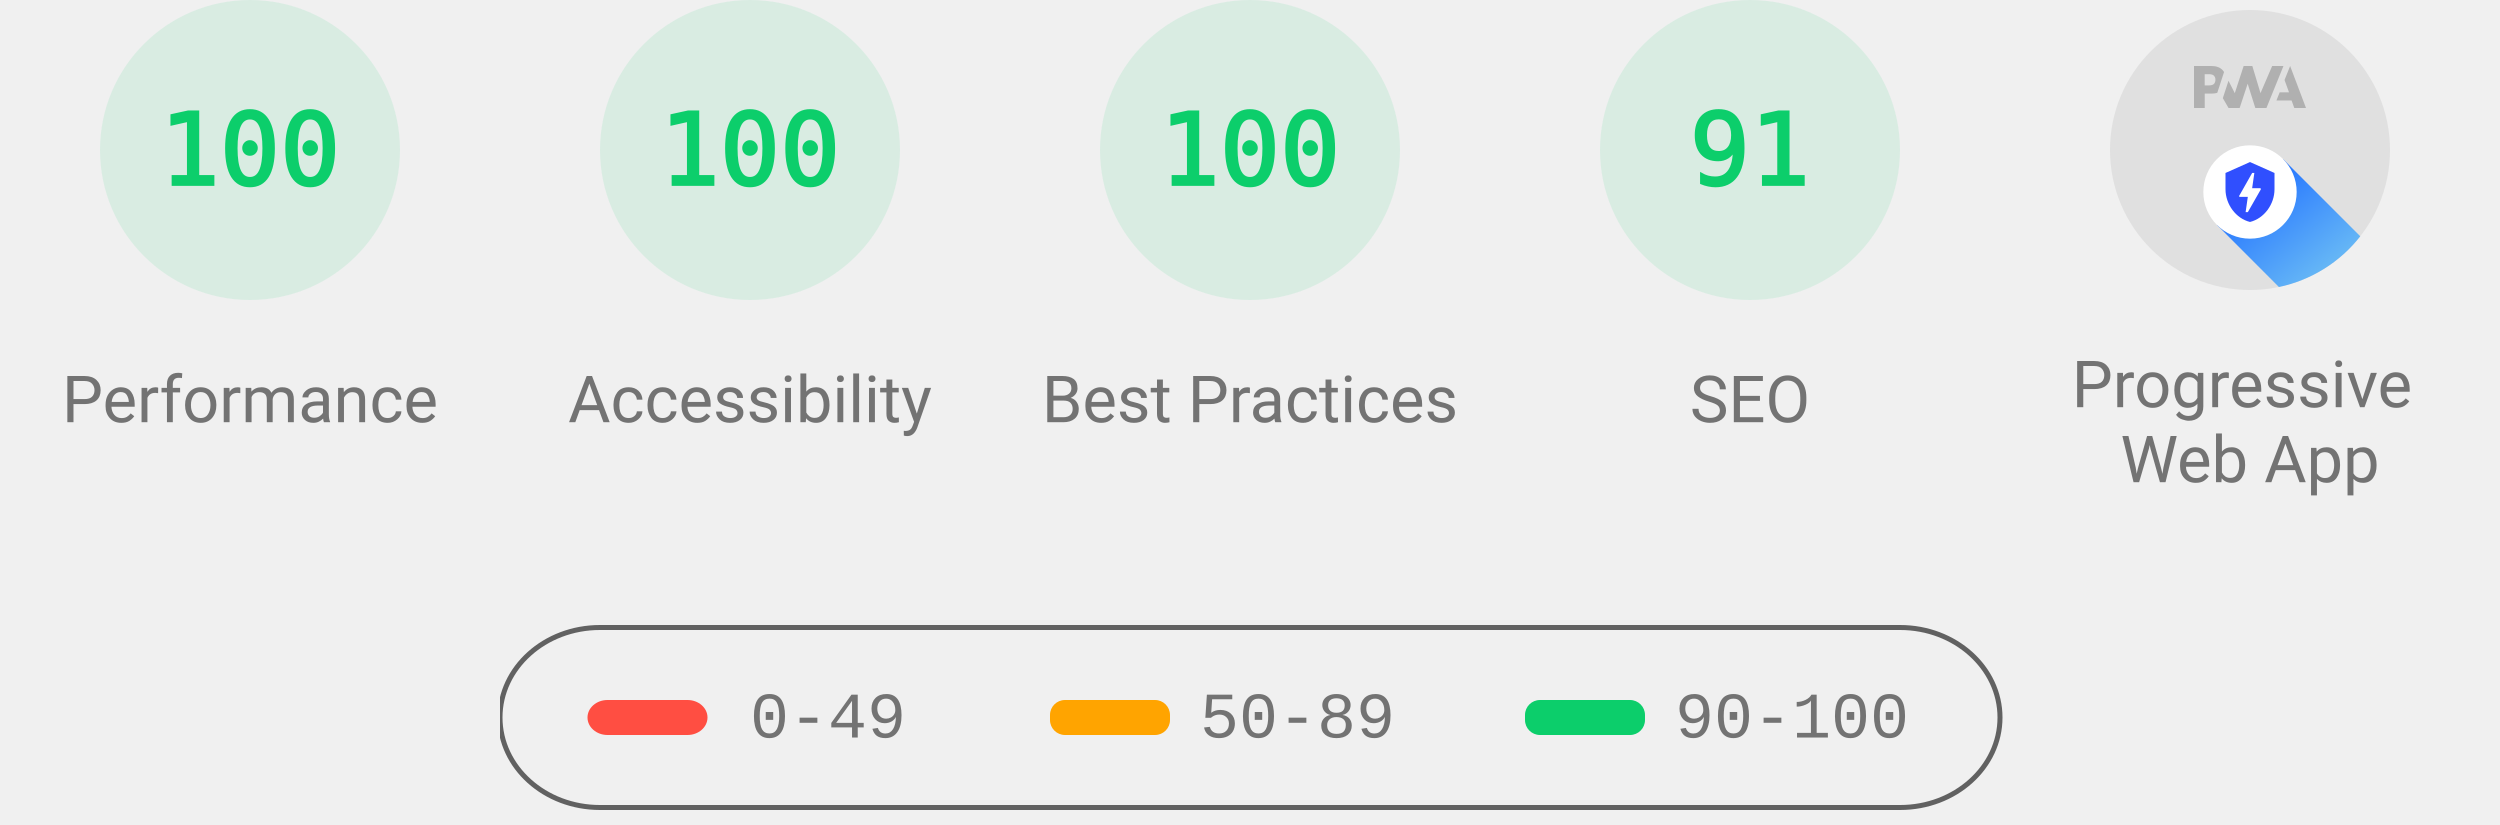
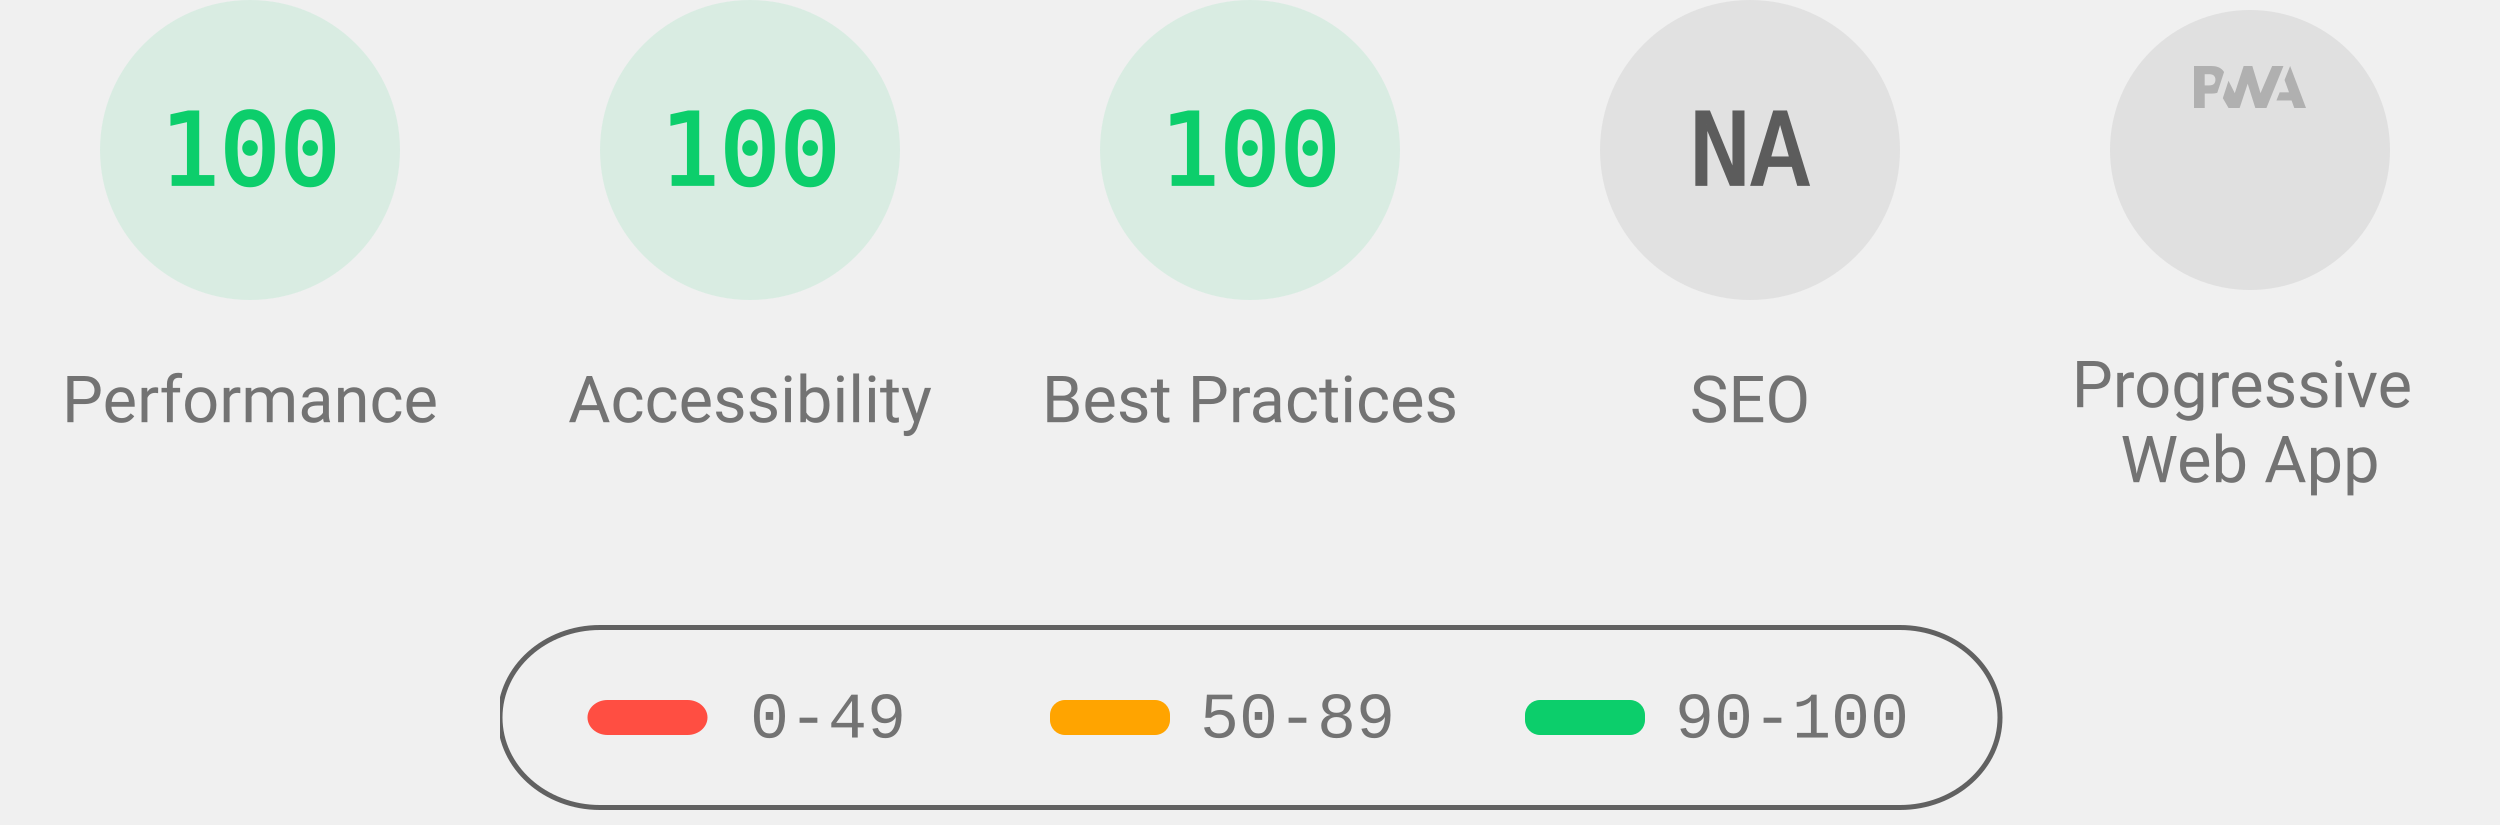
<svg xmlns="http://www.w3.org/2000/svg" class="theme--agnostic" fill="none" width="1000" height="330">
  <style>
			.gauge-base {
				opacity: 0.1
			}

			.gauge-arc {
				fill: none;
				animation-delay: 250ms;
				stroke-linecap: round;
				transform: rotate(-90deg);
				transform-origin: 100px 60px;
				animation: load-gauge 1s ease forwards
			}

			.guage-text {
				font-size: 40px;
				font-family: monospace;
				text-align: center
			}

			.guage-red {
				color: #ff4e42;
				fill: #ff4e42;
				stroke: #ff4e42
			}
			.guage-orange {
				color: #ffa400;
				fill: #ffa400;
				stroke: #ffa400
			}
			.guage-green {
				color: #0cce6b;
				fill: #0cce6b;
				stroke: #0cce6b
			}
			.theme--agnostic .guage-undefined {
				color: #5c5c5c;
				fill: #5c5c5c;
				stroke: #5c5c5c
			}
			.theme--light .guage-undefined {
				color: #1e1e1e;
				fill: #1e1e1e;
				stroke: #1e1e1e
			}
			.theme--dark .guage-undefined {
				color: #f5f5f5;
				fill: #f5f5f5;
				stroke: #f5f5f5
			}

			.guage-title {
				stroke: none;
				font-size: 26px;
				line-height: 26px;
				font-family: Roboto, Halvetica, Arial, sans-serif
			}
			.metric.guage-title {
				font-family: 'Courier New', Courier, monospace
			}
			.theme--agnostic .guage-title {
				color: #737373;
				fill: #737373
			}
			.theme--light .guage-title {
				color: #212121;
				fill: #212121
			}
			.theme--dark .guage-title {
				color: #f5f5f5;
				fill: #f5f5f5
			}

			@keyframes load-gauge {
				from {
					stroke-dasharray: 0 352.858
				}
			}
			.lh-gauge--pwa__disc {
				fill: #e0e0e0
			}
			.lh-gauge--pwa__logo {
				position: relative;
				fill: #b0b0b0
			}
			.lh-gauge--pwa__invisible {
				display: none
			}
			.lh-gauge--pwa__visible {
				display: inline
			}
			.guage-invisible {
				display: none
			}
			.lh-gauge--pwa__logo--primary-color {
				fill: #304ffe
			}
			.theme--agnostic .lh-gauge--pwa__logo--secondary-color {
				fill: #787878
			}
			.theme--light .lh-gauge--pwa__logo--secondary-color {
				fill: #3d3d3d
			}
			.theme--dark .lh-gauge--pwa__logo--secondary-color {
				fill: #d8b6b6
			}
			.theme--light #svg_2 {
				stroke: #00000022
			}
			.theme--agnostic #svg_2 {
				stroke: #616161
			}
			.theme--light #svg_2 {
				stroke: #00000022
			}
			.theme--dark #svg_2 {
				stroke: #f5f5f566
			}
		</style>
  <svg class="guage-div guage-perf guage-green" viewBox="0 0 200 200" width="200" height="200" x="0" y="0">
    <circle class="gauge-base" r="56" cx="100" cy="60" stroke-width="8" />
    <circle class="gauge-arc guage-arc-1" r="56" cx="100" cy="60" stroke-width="8" style="stroke-dasharray: 351.858, 351.858;" />
    <text class="guage-text" x="100px" y="60px" alignment-baseline="central" dominant-baseline="central" text-anchor="middle">100</text>
    <text class="guage-title" x="100px" y="160px" alignment-baseline="central" dominant-baseline="central" text-anchor="middle">Performance</text>
  </svg>,<svg class="guage-div guage-perf guage-green" viewBox="0 0 200 200" width="200" height="200" x="200" y="0">
    <circle class="gauge-base" r="56" cx="100" cy="60" stroke-width="8" />
    <circle class="gauge-arc guage-arc-1" r="56" cx="100" cy="60" stroke-width="8" style="stroke-dasharray: 351.858, 351.858;" />
    <text class="guage-text" x="100px" y="60px" alignment-baseline="central" dominant-baseline="central" text-anchor="middle">100</text>
    <text class="guage-title" x="100px" y="160px" alignment-baseline="central" dominant-baseline="central" text-anchor="middle">Accessibility</text>
  </svg>,<svg class="guage-div guage-perf guage-green" viewBox="0 0 200 200" width="200" height="200" x="400" y="0">
    <circle class="gauge-base" r="56" cx="100" cy="60" stroke-width="8" />
    <circle class="gauge-arc guage-arc-1" r="56" cx="100" cy="60" stroke-width="8" style="stroke-dasharray: 351.858, 351.858;" />
    <text class="guage-text" x="100px" y="60px" alignment-baseline="central" dominant-baseline="central" text-anchor="middle">100</text>
    <text class="guage-title" x="100px" y="160px" alignment-baseline="central" dominant-baseline="central" text-anchor="middle">Best Practices</text>
-   </svg>,<svg class="guage-div guage-perf guage-green" viewBox="0 0 200 200" width="200" height="200" x="600" y="0">
-     <circle class="gauge-base" r="56" cx="100" cy="60" stroke-width="8" />
-     <circle class="gauge-arc guage-arc-1" r="56" cx="100" cy="60" stroke-width="8" style="stroke-dasharray: 320.191, 351.858;" />
-     <text class="guage-text" x="100px" y="60px" alignment-baseline="central" dominant-baseline="central" text-anchor="middle">91</text>
+   </svg>,<svg class="guage-div guage-perf guage-undefined" viewBox="0 0 200 200" width="200" height="200" x="600" y="0">
+     <circle class="gauge-base" r="56" cx="100" cy="60" stroke-width="8" />
+     <circle class="gauge-arc guage-arc-1" r="56" cx="100" cy="60" stroke-width="8" style="stroke-dasharray: 351.858, 351.858;" />
+     <text class="guage-text" x="100px" y="60px" alignment-baseline="central" dominant-baseline="central" text-anchor="middle">NA</text>
    <text class="guage-title" x="100px" y="160px" alignment-baseline="central" dominant-baseline="central" text-anchor="middle">SEO</text>
  </svg>,<svg class="guage-div guage-pwa" viewBox="0 0 200 200" width="200" height="200" x="800" y="0">
    <svg viewBox="0 0 60 60" width="112" height="112" x="44" y="4">
      <defs>
        <linearGradient id="lh-gauge--pwa__check-circle__gradient-0" x1="50%" y1="0%" x2="50%" y2="100%">
          <stop stop-color="#00C852" offset="0%" />
          <stop stop-color="#009688" offset="100%" />
        </linearGradient>
        <linearGradient id="lh-gauge--pwa__installable__shadow-gradient-0" x1="76.056%" x2="24.111%" y1="82.995%" y2="24.735%">
          <stop stop-color="#A5D6A7" offset="0%" />
          <stop stop-color="#80CBC4" offset="100%" />
        </linearGradient>
        <linearGradient id="lh-gauge--pwa__fast-reliable__shadow-gradient-0" x1="76.056%" y1="82.995%" x2="25.678%" y2="26.493%">
          <stop stop-color="#64B5F6" offset="0%" />
          <stop stop-color="#2979FF" offset="100%" />
        </linearGradient>
        <g id="lh-gauge--pwa__fast-reliable-badge-0">
          <circle fill="#FFFFFF" cx="10" cy="10" r="10" />
          <path fill="#304FFE" d="M10 3.58l5.25 2.34v3.5c0 3.23-2.24 6.26-5.25 7-3.01-.74-5.25-3.77-5.25-7v-3.5L10 3.58zm-.47 10.74l2.76-4.83.03-.07c.04-.08 0-.24-.22-.24h-1.64l.47-3.26h-.47l-2.7 4.77c-.02.01.05-.1-.04.05-.09.16-.1.31.18.31h1.63l-.47 3.27h.47z" />
        </g>
        <g id="lh-gauge--pwa__installable-badge-0">
          <circle fill="#FFFFFF" cx="10" cy="10" r="10" />
          <path fill="#009688" d="M10 4.167A5.835 5.835 0 0 0 4.167 10 5.835 5.835 0 0 0 10 15.833 5.835 5.835 0 0 0 15.833 10 5.835 5.835 0 0 0 10 4.167zm2.917 6.416h-2.334v2.334H9.417v-2.334H7.083V9.417h2.334V7.083h1.166v2.334h2.334v1.166z" />
        </g>
      </defs>
      <g stroke="none" fill-rule="nonzero">
        <circle class="lh-gauge--pwa__disc" cx="30" cy="30" r="30" />
        <g class="lh-gauge--pwa__logo">
          <path d="M35.66 19.39l.7-1.75h2L37.4 15 38.6 12l3.4 9h-2.51l-.58-1.61z" />
          <path d="M33.52 21l3.65-9h-2.42l-2.5 5.82L30.5 12h-1.86l-1.9 5.82-1.35-2.65-1.21 3.72L25.4 21h2.38l1.72-5.2 1.64 5.2z" />
          <path fill-rule="nonzero" d="M20.3 17.91h1.48c.45 0 .85-.05 1.2-.15l.39-1.18 1.07-3.3a2.64 2.64 0 0 0-.28-.37c-.55-.6-1.36-.91-2.42-.91H18v9h2.3V17.9zm1.96-3.84c.22.22.33.5.33.87 0 .36-.1.65-.29.87-.2.23-.59.35-1.15.35h-.86v-2.41h.87c.52 0 .89.1 1.1.32z" />
        </g>
        <rect class="lh-gauge--pwa__component lh-gauge--pwa__na-line lh-gauge--pwa__invisible" fill="#FFFFFF" x="20" y="32" width="20" height="4" rx="2" />
-         <g class="lh-gauge--pwa__component lh-gauge--pwa__fast-reliable-badge lh-gauge--pwa__visible" transform="translate(20, 29)">
+         <g class="lh-gauge--pwa__component lh-gauge--pwa__fast-reliable-badge lh-gauge--pwa__invisible" transform="translate(20, 29)">
          <path fill="url(#lh-gauge--pwa__fast-reliable__shadow-gradient-0)" d="M33.63 19.49A30 30 0 0 1 16.2 30.36L3 17.14 17.14 3l16.49 16.49z" />
          <use href="#lh-gauge--pwa__fast-reliable-badge-0" />
        </g>
        <g class="lh-gauge--pwa__component lh-gauge--pwa__installable-badge lh-gauge--pwa__invisible" transform="translate(20, 29)">
          <path fill="url(#lh-gauge--pwa__installable__shadow-gradient-0)" d="M33.629 19.487c-4.272 5.453-10.391 9.39-17.415 10.869L3 17.142 17.142 3 33.63 19.487z" />
          <use href="#lh-gauge--pwa__installable-badge-0" />
        </g>
        <g class="lh-gauge--pwa__component lh-gauge--pwa__fast-reliable-installable-badges lh-gauge--pwa__invisible">
          <g transform="translate(8, 29)">
            <path fill="url(#lh-gauge--pwa__fast-reliable__shadow-gradient-0)" d="M16.321 30.463L3 17.143 17.142 3l22.365 22.365A29.864 29.864 0 0 1 22 31c-1.942 0-3.84-.184-5.679-.537z" />
            <use href="#lh-gauge--pwa__fast-reliable-badge-0" />
          </g>
          <g transform="translate(32, 29)">
            <path fill="url(#lh-gauge--pwa__installable__shadow-gradient-0)" d="M25.982 11.84a30.107 30.107 0 0 1-13.08 15.203L3 17.143 17.142 3l8.84 8.84z" />
            <use href="#lh-gauge--pwa__installable-badge-0" />
          </g>
        </g>
        <g class="lh-gauge--pwa__component lh-gauge--pwa__check-circle lh-gauge--pwa__invisible" transform="translate(18, 28)">
          <circle fill="#FFFFFF" cx="12" cy="12" r="12" />
          <path fill="url(#lh-gauge--pwa__check-circle__gradient-0)" d="M12 2a10 10 0 1 0 0 20 10 10 0 0 0 0-20zm-2 15l-5-5 1.41-1.41L10 14.17l7.59-7.59L19 8l-9 9z" />
        </g>
      </g>
    </svg>
    <text class="guage-title" y="160px" alignment-baseline="central" dominant-baseline="central" text-anchor="middle">
      <tspan x="100px" dy="-6px">Progressive</tspan>
      <tspan x="100px" dy="30px">Web App</tspan>
    </text>
  </svg>
  <svg width="604" height="76" x="200" y="250">
    <g>
      <rect fill="none" id="canvas_background" height="80" width="604" y="-1" x="-1" />
      <g display="none" overflow="visible" y="0" x="0" height="100%" width="100%" id="canvasGrid">
        <rect fill="url(#gridpattern)" stroke-width="0" y="0" x="0" height="100%" width="100%" />
      </g>
    </g>
    <g>
      <rect fill-opacity="0" stroke-width="2" rx="40" id="svg_2" height="72" width="600" y="1" x="0" fill="#000000" />
      <rect stroke="#000" rx="8" id="svg_3" height="14" width="48" y="30" x="35" stroke-opacity="null" stroke-width="0" fill="#ff4e42" />
      <rect stroke="#000" rx="6" id="svg_4" height="14" width="48" y="30" x="220" stroke-opacity="null" stroke-width="0" fill="#ffa400" />
      <rect stroke="#000" rx="6" id="svg_5" height="14" width="48" y="30" x="410" stroke-opacity="null" stroke-width="0" fill="#0cce6b" />
      <text class="metric guage-title" xml:space="preserve" text-anchor="start" font-size="26" id="svg_6" y="45" x="100" stroke-opacity="null" stroke-width="0" stroke="#000">0-49</text>
      <text class="metric guage-title" xml:space="preserve" text-anchor="start" font-size="26" id="svg_7" y="45" x="280" stroke-opacity="null" stroke-width="0" stroke="#000">50-89</text>
      <text class="metric guage-title" xml:space="preserve" text-anchor="start" font-size="26" id="svg_8" y="45" x="470" stroke-opacity="null" stroke-width="0" stroke="#000">90-100</text>
    </g>
  </svg>
</svg>
